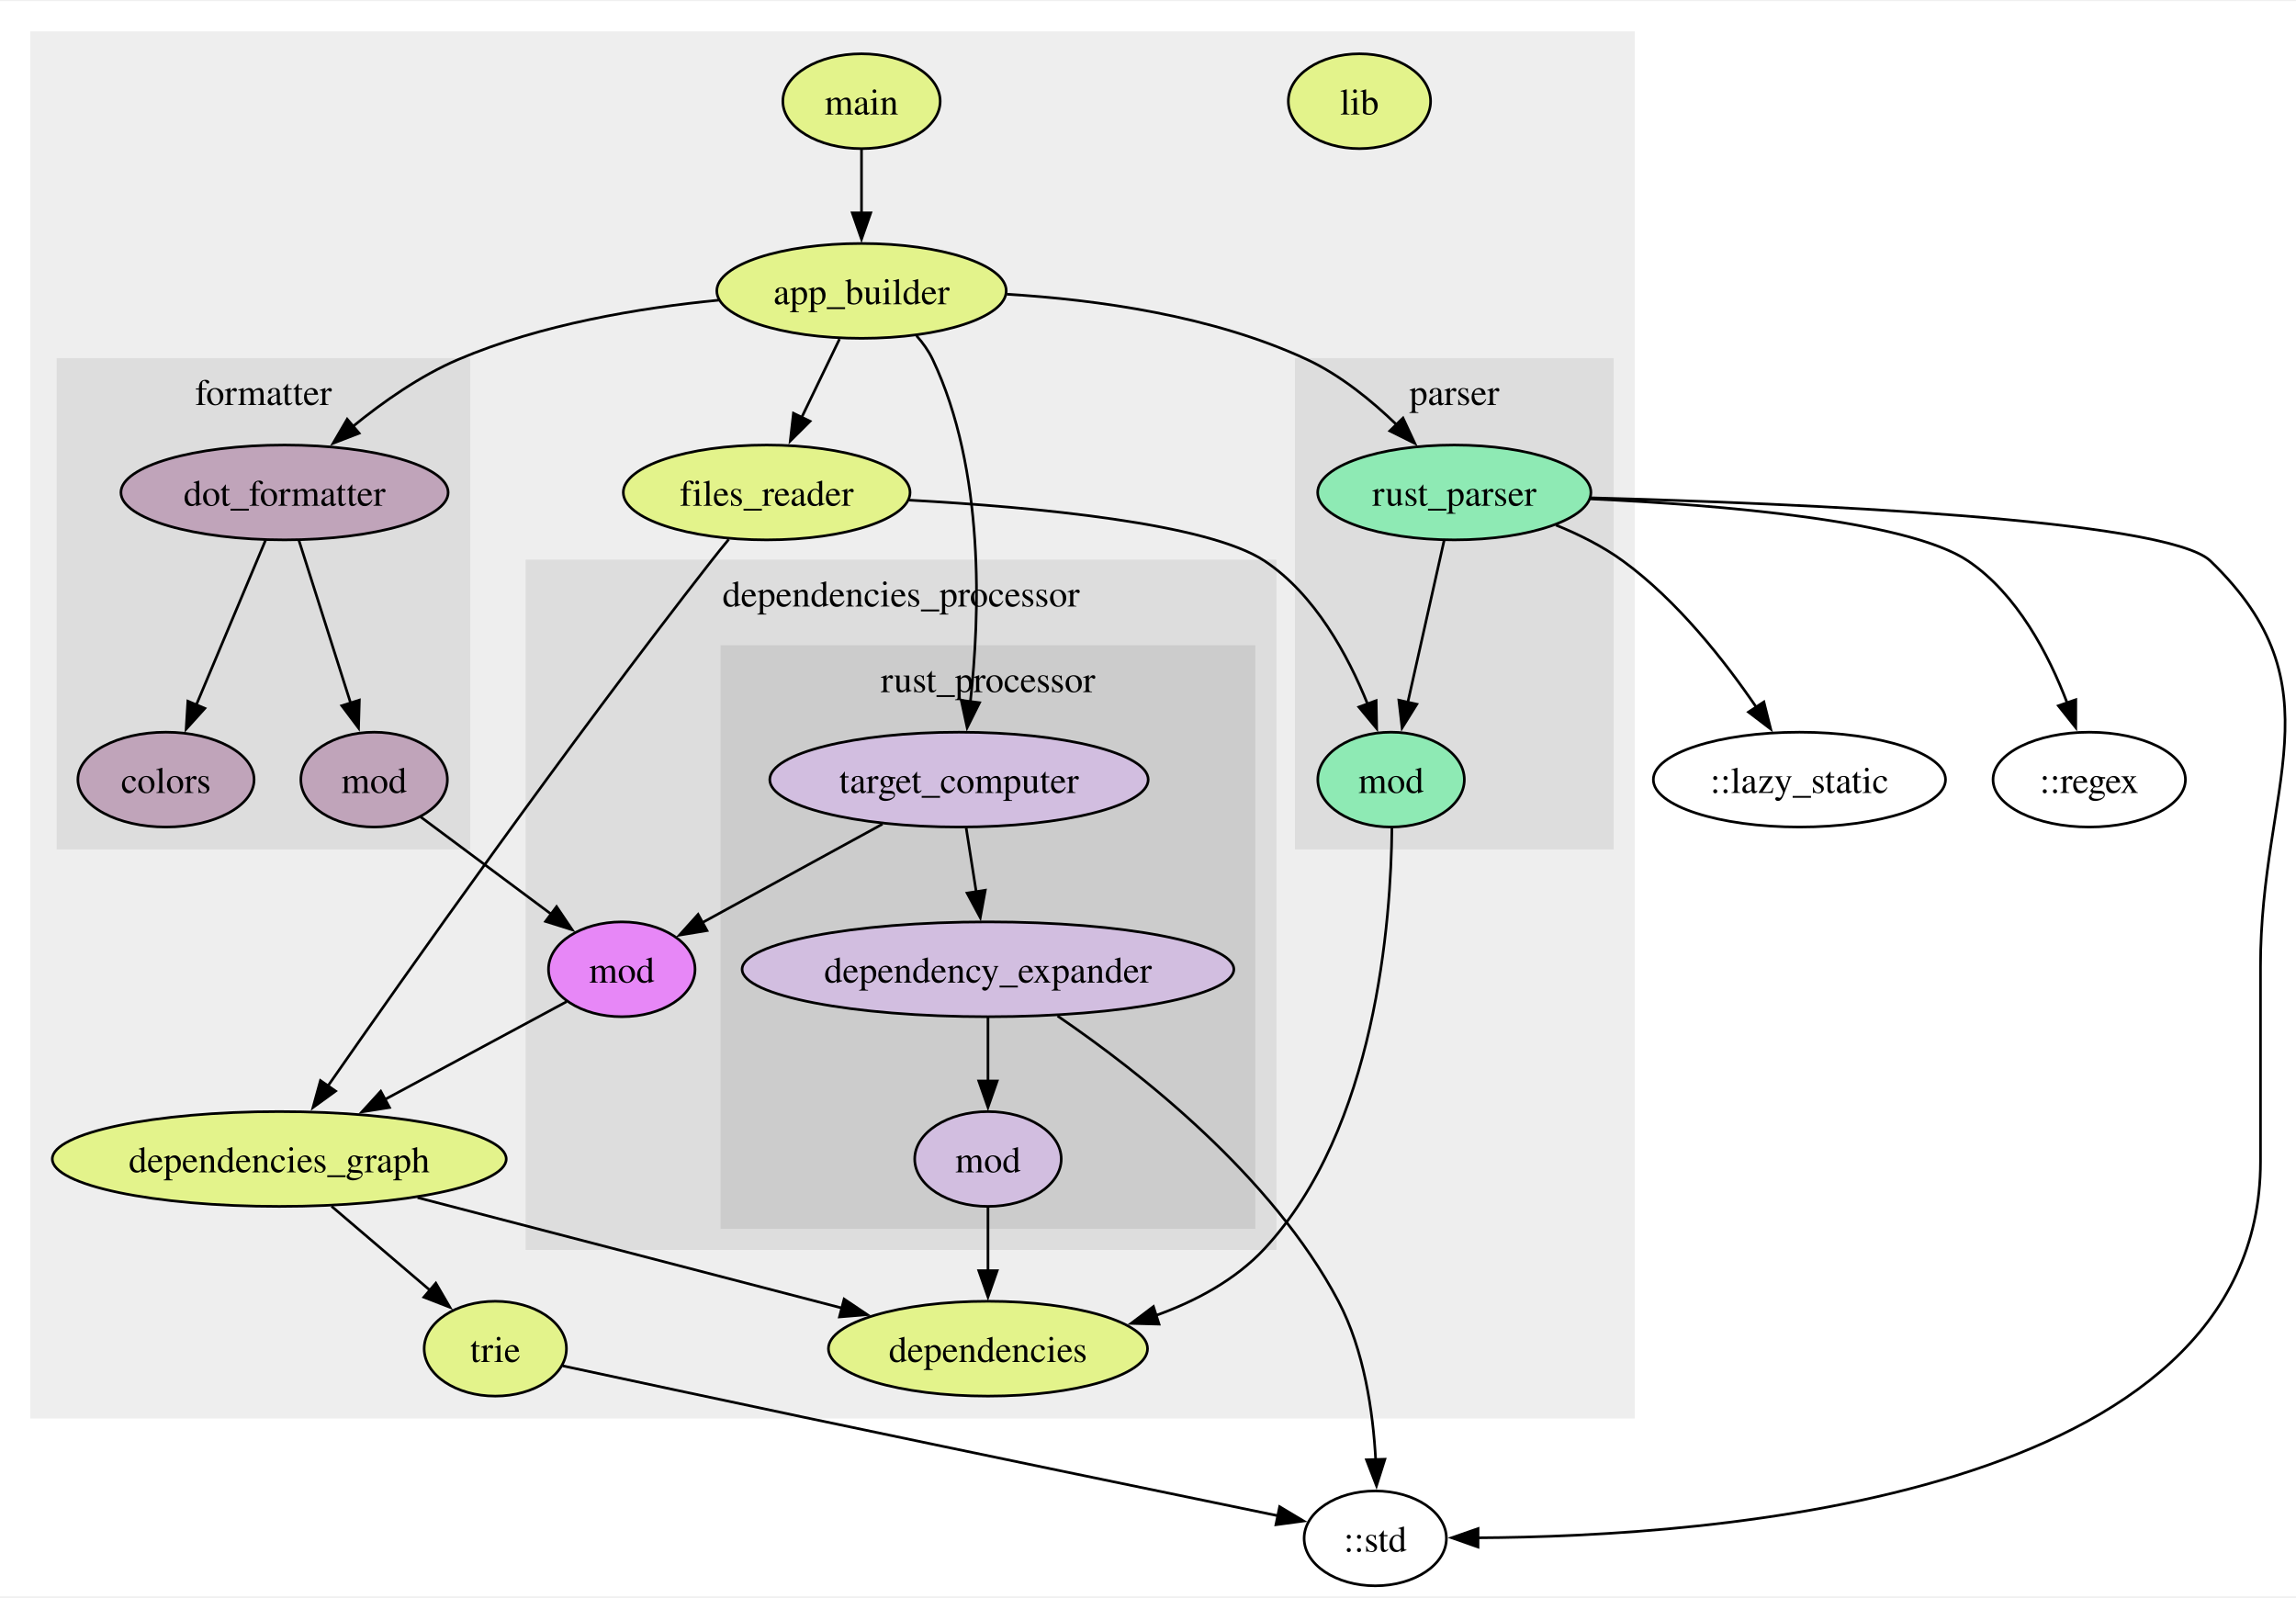
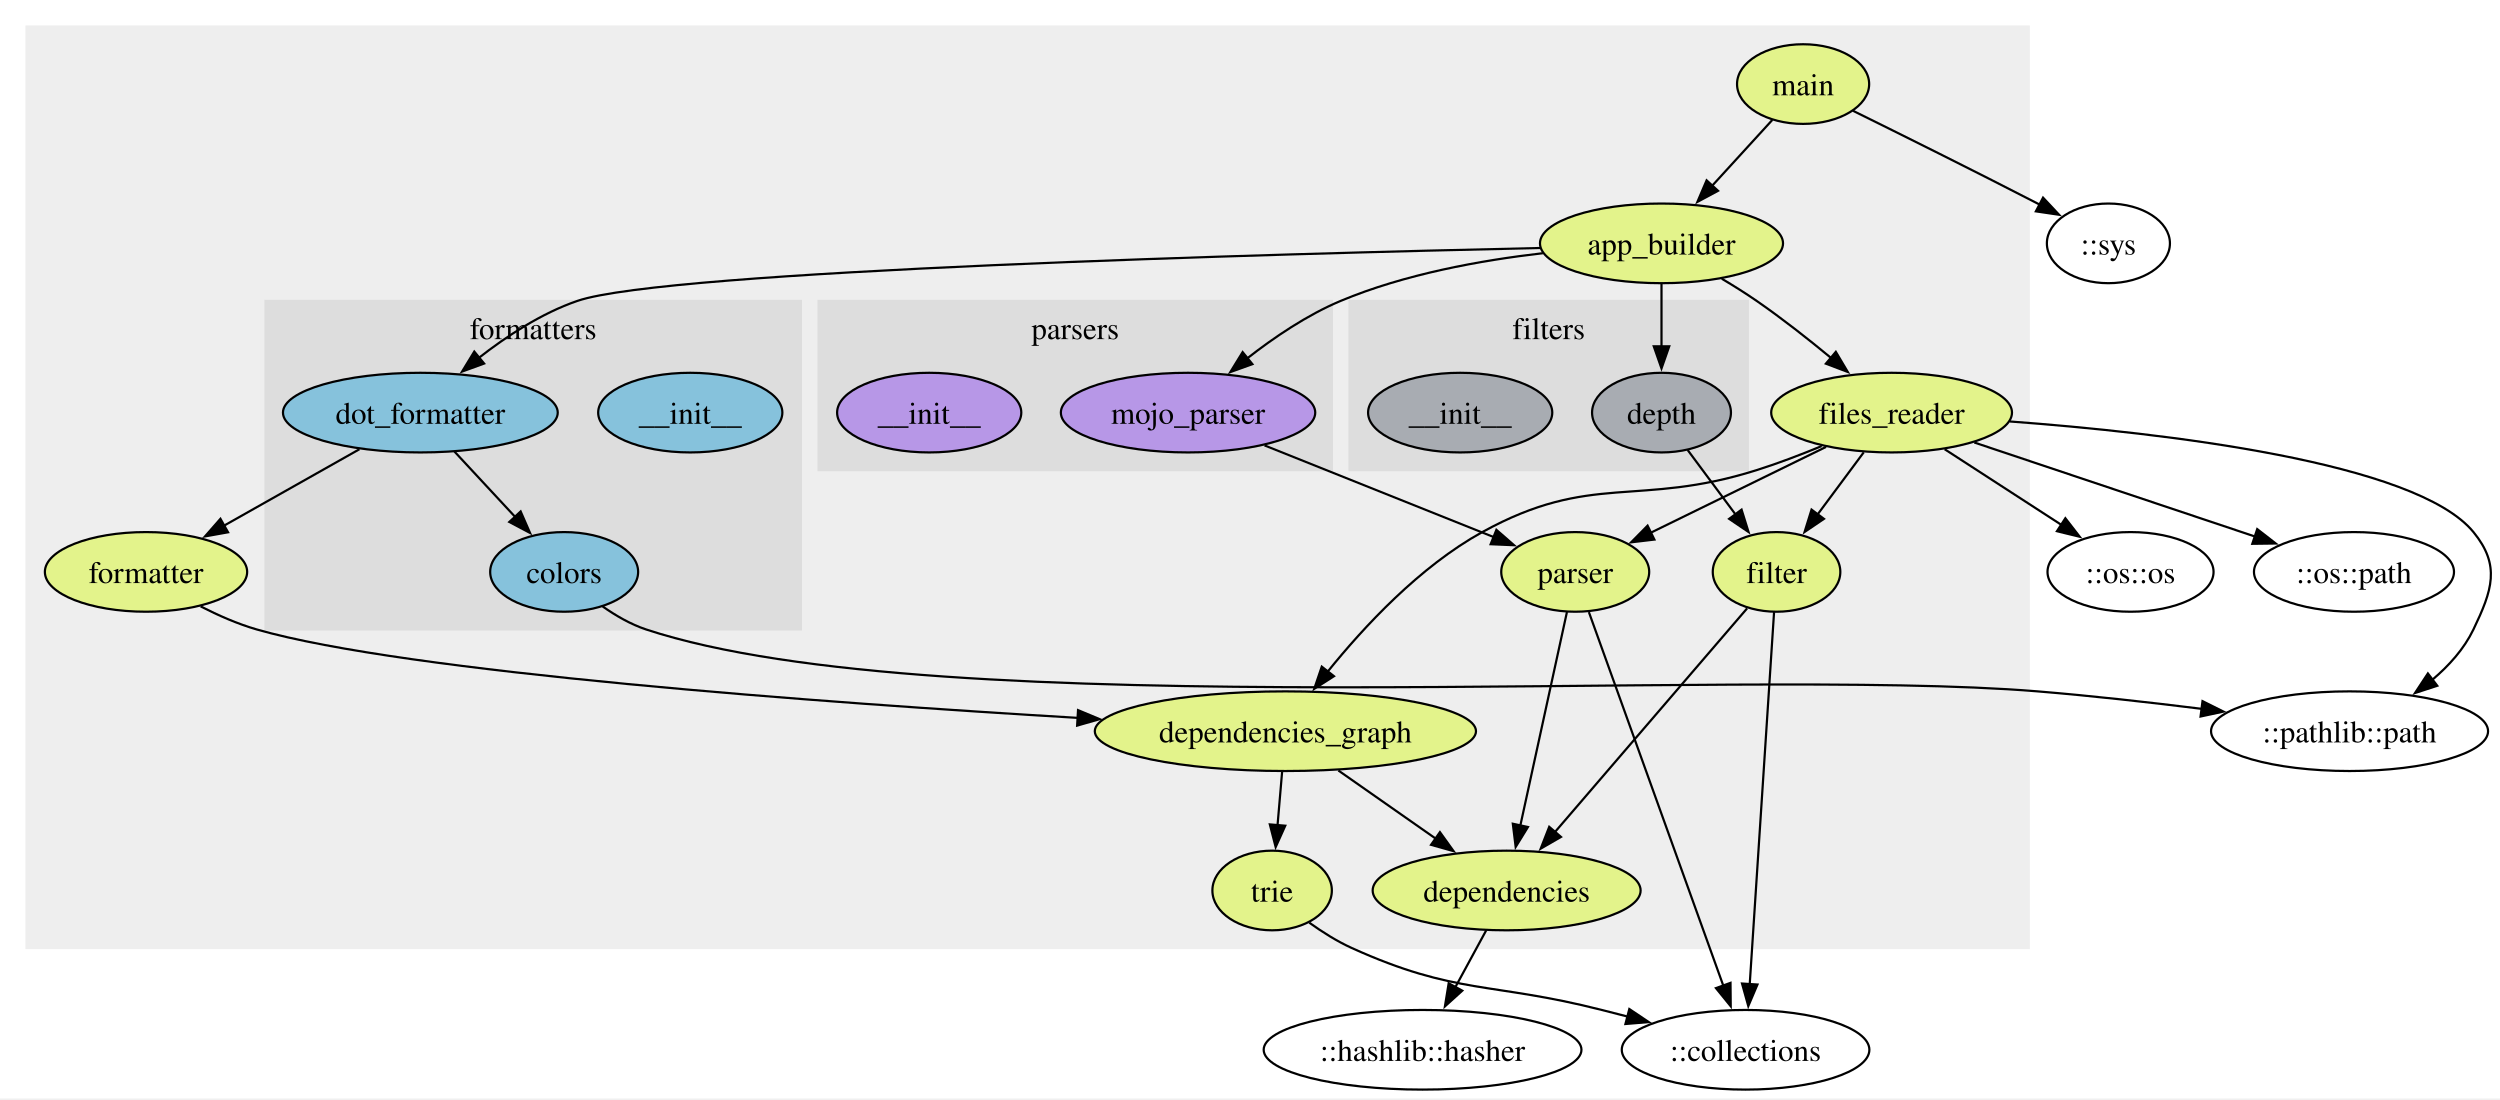
- <svg xmlns="http://www.w3.org/2000/svg" width="871pt" height="606pt" viewBox="0.00 0.00 871.48 605.50">
-   <g id="graph0" class="graph" transform="scale(1 1) rotate(0) translate(4 601.5)">
-     <polygon fill="white" stroke="none" points="-4,4 -4,-601.5 867.48,-601.5 867.48,4 -4,4" />
+ <svg xmlns="http://www.w3.org/2000/svg" width="1130pt" height="497pt" viewBox="0.00 0.00 1130.00 497.00">
+   <g id="graph0" class="graph" transform="scale(1 1) rotate(0) translate(4 492.5)">
+     <polygon fill="white" stroke="none" points="-4,4 -4,-492.5 1126.06,-492.5 1126.06,4 -4,4" />
    <g id="clust1" class="cluster">
-       <polygon fill="#eeeeee" stroke="#eeeeee" points="8,-64 8,-589.5 616,-589.5 616,-64 8,-64" />
+       <polygon fill="#eeeeee" stroke="#eeeeee" points="8,-64 8,-480.5 913,-480.5 913,-64 8,-64" />
    </g>
    <g id="clust2" class="cluster">
-       <polygon fill="#dddddd" stroke="#dddddd" points="196,-128 196,-389 480,-389 480,-128 196,-128" />
-       <text text-anchor="middle" x="338" y="-371.7" font-family="Times,serif" font-size="14.00">dependencies_processor</text>
+       <polygon fill="#dddddd" stroke="#dddddd" points="116,-208 116,-356.5 358,-356.5 358,-208 116,-208" />
+       <text xml:space="preserve" text-anchor="middle" x="237" y="-339.2" font-family="Times,serif" font-size="14.00">formatters</text>
    </g>
    <g id="clust3" class="cluster">
-       <polygon fill="#cccccc" stroke="#cccccc" points="270,-136 270,-356.5 472,-356.5 472,-136 270,-136" />
-       <text text-anchor="middle" x="371" y="-339.2" font-family="Times,serif" font-size="14.00">rust_processor</text>
+       <polygon fill="#dddddd" stroke="#dddddd" points="366,-280 366,-356.5 598,-356.5 598,-280 366,-280" />
+       <text xml:space="preserve" text-anchor="middle" x="482" y="-339.2" font-family="Times,serif" font-size="14.00">parsers</text>
    </g>
    <g id="clust4" class="cluster">
-       <polygon fill="#dddddd" stroke="#dddddd" points="18,-280 18,-465.5 174,-465.5 174,-280 18,-280" />
-       <text text-anchor="middle" x="96" y="-448.2" font-family="Times,serif" font-size="14.00">formatter</text>
-     </g>
-     <g id="clust5" class="cluster">
-       <polygon fill="#dddddd" stroke="#dddddd" points="488,-280 488,-465.5 608,-465.5 608,-280 488,-280" />
-       <text text-anchor="middle" x="548" y="-448.2" font-family="Times,serif" font-size="14.00">parser</text>
+       <polygon fill="#dddddd" stroke="#dddddd" points="606,-280 606,-356.5 786,-356.5 786,-280 606,-280" />
+       <text xml:space="preserve" text-anchor="middle" x="696" y="-339.2" font-family="Times,serif" font-size="14.00">filters</text>
    </g>
    <g id="node1" class="node">
-       <ellipse fill="#d2bee0" stroke="black" cx="371" cy="-234" rx="93.32" ry="18" />
-       <text text-anchor="middle" x="371" y="-228.95" font-family="Times,serif" font-size="14.00">dependency_expander</text>
+       <ellipse fill="#86c2dc" stroke="black" cx="186" cy="-306" rx="62.1" ry="18" />
+       <text xml:space="preserve" text-anchor="middle" x="186" y="-300.95" font-family="Times,serif" font-size="14.00">dot_formatter</text>
+     </g>
+     <g id="node3" class="node">
+       <ellipse fill="#86c2dc" stroke="black" cx="251" cy="-234" rx="33.44" ry="18" />
+       <text xml:space="preserve" text-anchor="middle" x="251" y="-228.95" font-family="Times,serif" font-size="14.00">colors</text>
+     </g>
+     <g id="edge13" class="edge">
+       <path fill="none" stroke="black" d="M201.4,-288.41C209.65,-279.53 219.95,-268.44 229.02,-258.67" />
+       <polygon fill="black" stroke="black" points="231.33,-261.33 235.57,-251.62 226.2,-256.57 231.33,-261.33" />
+     </g>
+     <g id="node14" class="node">
+       <ellipse fill="#e3f38b" stroke="black" cx="62" cy="-234" rx="45.72" ry="18" />
+       <text xml:space="preserve" text-anchor="middle" x="62" y="-228.95" font-family="Times,serif" font-size="14.00">formatter</text>
+     </g>
+     <g id="edge14" class="edge">
+       <path fill="none" stroke="black" d="M158.48,-289.46C140.46,-279.29 116.73,-265.9 97.32,-254.94" />
+       <polygon fill="black" stroke="black" points="99.08,-251.91 88.65,-250.04 95.64,-258.01 99.08,-251.91" />
    </g>
    <g id="node2" class="node">
-       <ellipse fill="#d2bee0" stroke="black" cx="371" cy="-162" rx="27.81" ry="18" />
-       <text text-anchor="middle" x="371" y="-156.95" font-family="Times,serif" font-size="14.00">mod</text>
+       <ellipse fill="#86c2dc" stroke="black" cx="308" cy="-306" rx="41.63" ry="18" />
+       <text xml:space="preserve" text-anchor="middle" x="308" y="-300.95" font-family="Times,serif" font-size="14.00">__init__</text>
+     </g>
+     <g id="node18" class="node">
+       <ellipse fill="none" stroke="black" cx="1058" cy="-162" rx="62.61" ry="18" />
+       <text xml:space="preserve" text-anchor="middle" x="1058" y="-156.95" font-family="Times,serif" font-size="14.00">::pathlib::path</text>
+     </g>
+     <g id="edge15" class="edge">
+       <path fill="none" stroke="black" d="M268.39,-218.39C274.25,-214.27 281.08,-210.29 288,-208 420.84,-164.07 777.56,-191.49 917,-180 941.29,-178 967.83,-175.01 991.28,-172.09" />
+       <polygon fill="black" stroke="black" points="991.53,-175.59 1001.01,-170.86 990.65,-168.64 991.53,-175.59" />
+     </g>
+     <g id="node4" class="node">
+       <ellipse fill="#b797e7" stroke="black" cx="416" cy="-306" rx="41.63" ry="18" />
+       <text xml:space="preserve" text-anchor="middle" x="416" y="-300.95" font-family="Times,serif" font-size="14.00">__init__</text>
+     </g>
+     <g id="node5" class="node">
+       <ellipse fill="#b797e7" stroke="black" cx="533" cy="-306" rx="57.49" ry="18" />
+       <text xml:space="preserve" text-anchor="middle" x="533" y="-300.95" font-family="Times,serif" font-size="14.00">mojo_parser</text>
+     </g>
+     <g id="node15" class="node">
+       <ellipse fill="#e3f38b" stroke="black" cx="708" cy="-234" rx="33.44" ry="18" />
+       <text xml:space="preserve" text-anchor="middle" x="708" y="-228.95" font-family="Times,serif" font-size="14.00">parser</text>
+     </g>
+     <g id="edge23" class="edge">
+       <path fill="none" stroke="black" d="M567.57,-291.17C597.47,-279.21 640.57,-261.97 671.12,-249.75" />
+       <polygon fill="black" stroke="black" points="672.37,-253.02 680.36,-246.06 669.77,-246.52 672.37,-253.02" />
+     </g>
+     <g id="node6" class="node">
+       <ellipse fill="#a8acb2" stroke="black" cx="656" cy="-306" rx="41.63" ry="18" />
+       <text xml:space="preserve" text-anchor="middle" x="656" y="-300.95" font-family="Times,serif" font-size="14.00">__init__</text>
+     </g>
+     <g id="node7" class="node">
+       <ellipse fill="#a8acb2" stroke="black" cx="747" cy="-306" rx="31.39" ry="18" />
+       <text xml:space="preserve" text-anchor="middle" x="747" y="-300.95" font-family="Times,serif" font-size="14.00">depth</text>
+     </g>
+     <g id="node16" class="node">
+       <ellipse fill="#e3f38b" stroke="black" cx="799" cy="-234" rx="28.83" ry="18" />
+       <text xml:space="preserve" text-anchor="middle" x="799" y="-228.95" font-family="Times,serif" font-size="14.00">filter</text>
+     </g>
+     <g id="edge26" class="edge">
+       <path fill="none" stroke="black" d="M758.8,-289.12C765.18,-280.52 773.21,-269.72 780.41,-260.02" />
+       <polygon fill="black" stroke="black" points="783.19,-262.15 786.34,-252.04 777.57,-257.98 783.19,-262.15" />
+     </g>
+     <g id="node8" class="node">
+       <ellipse fill="#e3f38b" stroke="black" cx="811" cy="-454.5" rx="29.86" ry="18" />
+       <text xml:space="preserve" text-anchor="middle" x="811" y="-449.45" font-family="Times,serif" font-size="14.00">main</text>
+     </g>
+     <g id="node9" class="node">
+       <ellipse fill="#e3f38b" stroke="black" cx="747" cy="-382.5" rx="54.93" ry="18" />
+       <text xml:space="preserve" text-anchor="middle" x="747" y="-377.45" font-family="Times,serif" font-size="14.00">app_builder</text>
+     </g>
+     <g id="edge1" class="edge">
+       <path fill="none" stroke="black" d="M797.11,-438.31C789.15,-429.6 778.96,-418.46 769.85,-408.49" />
+       <polygon fill="black" stroke="black" points="772.55,-406.26 763.22,-401.24 767.39,-410.99 772.55,-406.26" />
+     </g>
+     <g id="node17" class="node">
+       <ellipse fill="none" stroke="black" cx="949" cy="-382.5" rx="27.81" ry="18" />
+       <text xml:space="preserve" text-anchor="middle" x="949" y="-377.45" font-family="Times,serif" font-size="14.00">::sys</text>
+     </g>
+     <g id="edge2" class="edge">
+       <path fill="none" stroke="black" d="M833.41,-442.49C854.93,-431.88 888.29,-415.3 917,-400.5 917.34,-400.33 917.67,-400.15 918.01,-399.98" />
+       <polygon fill="black" stroke="black" points="919.46,-403.17 926.7,-395.43 916.21,-396.97 919.46,-403.17" />
+     </g>
+     <g id="edge4" class="edge">
+       <path fill="none" stroke="black" d="M692.25,-380.41C573.01,-377.78 297.24,-370.28 257,-356.5 240.76,-350.94 224.87,-340.48 212.25,-330.6" />
+       <polygon fill="black" stroke="black" points="214.82,-328.18 204.86,-324.55 210.38,-333.59 214.82,-328.18" />
+     </g>
+     <g id="edge5" class="edge">
+       <path fill="none" stroke="black" d="M693.38,-378.05C665.31,-374.83 630.86,-368.59 602,-356.5 586.83,-350.15 571.78,-339.93 559.62,-330.42" />
+       <polygon fill="black" stroke="black" points="562.08,-327.91 552.11,-324.32 557.67,-333.35 562.08,-327.91" />
+     </g>
+     <g id="edge6" class="edge">
+       <path fill="none" stroke="black" d="M747,-364.22C747,-355.82 747,-345.49 747,-335.93" />
+       <polygon fill="black" stroke="black" points="750.5,-335.96 747,-325.96 743.5,-335.96 750.5,-335.96" />
+     </g>
+     <g id="node10" class="node">
+       <ellipse fill="#e3f38b" stroke="black" cx="851" cy="-306" rx="54.42" ry="18" />
+       <text xml:space="preserve" text-anchor="middle" x="851" y="-300.95" font-family="Times,serif" font-size="14.00">files_reader</text>
+     </g>
+     <g id="edge3" class="edge">
+       <path fill="none" stroke="black" d="M774.23,-366.52C779.56,-363.36 785.03,-359.93 790,-356.5 801.46,-348.59 813.48,-339.12 823.79,-330.58" />
+       <polygon fill="black" stroke="black" points="825.79,-333.48 831.2,-324.37 821.29,-328.12 825.79,-333.48" />
+     </g>
+     <g id="node13" class="node">
+       <ellipse fill="#e3f38b" stroke="black" cx="577" cy="-162" rx="86.15" ry="18" />
+       <text xml:space="preserve" text-anchor="middle" x="577" y="-156.95" font-family="Times,serif" font-size="14.00">dependencies_graph</text>
+     </g>
+     <g id="edge7" class="edge">
+       <path fill="none" stroke="black" d="M819.39,-290.88C810.05,-287.02 799.71,-283.06 790,-280 736.12,-263.01 715.48,-279.27 666,-252 637.75,-236.43 612.49,-209.22 596.16,-188.98" />
+       <polygon fill="black" stroke="black" points="598.95,-186.86 590.03,-181.15 593.44,-191.18 598.95,-186.86" />
    </g>
    <g id="edge8" class="edge">
-       <path fill="none" stroke="black" d="M371,-215.7C371,-208.41 371,-199.73 371,-191.54" />
-       <polygon fill="black" stroke="black" points="374.5,-191.62 371,-181.62 367.5,-191.62 374.5,-191.62" />
-     </g>
-     <g id="node17" class="node">
-       <ellipse fill="none" stroke="black" cx="518" cy="-18" rx="27" ry="18" />
-       <text text-anchor="middle" x="518" y="-12.95" font-family="Times,serif" font-size="14.00">::std</text>
+       <path fill="none" stroke="black" d="M821.37,-290.5C798.28,-279.19 766.2,-263.49 742.05,-251.67" />
+       <polygon fill="black" stroke="black" points="743.79,-248.62 733.27,-247.37 740.71,-254.91 743.79,-248.62" />
    </g>
    <g id="edge9" class="edge">
-       <path fill="none" stroke="black" d="M397.42,-216.28C428.44,-195.12 478.83,-155.63 504,-108 513.79,-89.48 517.17,-65.99 518.16,-47.79" />
-       <polygon fill="black" stroke="black" points="521.66,-48.05 518.47,-37.95 514.66,-47.83 521.66,-48.05" />
+       <path fill="none" stroke="black" d="M838.41,-288.05C832.17,-279.65 824.5,-269.32 817.59,-260.02" />
+       <polygon fill="black" stroke="black" points="820.43,-257.98 811.66,-252.04 814.82,-262.16 820.43,-257.98" />
+     </g>
+     <g id="edge10" class="edge">
+       <path fill="none" stroke="black" d="M904.39,-302C973.46,-296.87 1088.04,-283.72 1114,-252 1126.39,-236.87 1122.45,-225.63 1114,-208 1109.78,-199.19 1102.89,-191.56 1095.37,-185.21" />
+       <polygon fill="black" stroke="black" points="1097.65,-182.54 1087.58,-179.26 1093.41,-188.11 1097.65,-182.54" />
+     </g>
+     <g id="node19" class="node">
+       <ellipse fill="none" stroke="black" cx="959" cy="-234" rx="37.53" ry="18" />
+       <text xml:space="preserve" text-anchor="middle" x="959" y="-228.95" font-family="Times,serif" font-size="14.00">::os::os</text>
+     </g>
+     <g id="edge11" class="edge">
+       <path fill="none" stroke="black" d="M874.97,-289.46C890.55,-279.36 911.03,-266.09 927.87,-255.18" />
+       <polygon fill="black" stroke="black" points="929.54,-258.26 936.03,-249.89 925.73,-252.39 929.54,-258.26" />
+     </g>
+     <g id="node20" class="node">
+       <ellipse fill="none" stroke="black" cx="1060" cy="-234" rx="45.21" ry="18" />
+       <text xml:space="preserve" text-anchor="middle" x="1060" y="-228.95" font-family="Times,serif" font-size="14.00">::os::path</text>
+     </g>
+     <g id="edge12" class="edge">
+       <path fill="none" stroke="black" d="M888.37,-292.49C923.95,-280.57 977.55,-262.62 1015.37,-249.95" />
+       <polygon fill="black" stroke="black" points="1016.26,-253.34 1024.63,-246.84 1014.04,-246.7 1016.26,-253.34" />
    </g>
    <g id="node11" class="node">
-       <ellipse fill="#e3f38b" stroke="black" cx="371" cy="-90" rx="60.56" ry="18" />
-       <text text-anchor="middle" x="371" y="-84.95" font-family="Times,serif" font-size="14.00">dependencies</text>
-     </g>
-     <g id="edge10" class="edge">
-       <path fill="none" stroke="black" d="M371,-143.7C371,-136.41 371,-127.73 371,-119.54" />
-       <polygon fill="black" stroke="black" points="374.5,-119.62 371,-109.62 367.5,-119.62 374.5,-119.62" />
-     </g>
-     <g id="node3" class="node">
-       <ellipse fill="#d2bee0" stroke="black" cx="360" cy="-306" rx="71.82" ry="18" />
-       <text text-anchor="middle" x="360" y="-300.95" font-family="Times,serif" font-size="14.00">target_computer</text>
-     </g>
-     <g id="edge12" class="edge">
-       <path fill="none" stroke="black" d="M362.72,-287.7C363.88,-280.32 365.26,-271.52 366.56,-263.25" />
-       <polygon fill="black" stroke="black" points="369.98,-264.02 368.08,-253.6 363.07,-262.93 369.98,-264.02" />
-     </g>
-     <g id="node4" class="node">
-       <ellipse fill="#e787f7" stroke="black" cx="232" cy="-234" rx="27.81" ry="18" />
-       <text text-anchor="middle" x="232" y="-228.95" font-family="Times,serif" font-size="14.00">mod</text>
-     </g>
-     <g id="edge11" class="edge">
-       <path fill="none" stroke="black" d="M330.95,-289.12C310.51,-277.94 283.2,-263 262.45,-251.65" />
-       <polygon fill="black" stroke="black" points="264.34,-248.7 253.89,-246.97 260.98,-254.84 264.34,-248.7" />
+       <ellipse fill="#e3f38b" stroke="black" cx="571" cy="-90" rx="27" ry="18" />
+       <text xml:space="preserve" text-anchor="middle" x="571" y="-84.95" font-family="Times,serif" font-size="14.00">trie</text>
+     </g>
+     <g id="node21" class="node">
+       <ellipse fill="none" stroke="black" cx="785" cy="-18" rx="55.96" ry="18" />
+       <text xml:space="preserve" text-anchor="middle" x="785" y="-12.95" font-family="Times,serif" font-size="14.00">::collections</text>
+     </g>
+     <g id="edge16" class="edge">
+       <path fill="none" stroke="black" d="M587.81,-75.44C593.62,-71.28 600.34,-67.01 607,-64 654.14,-42.67 669.86,-48.77 720,-36 723.79,-35.04 727.7,-34.03 731.63,-33.02" />
+       <polygon fill="black" stroke="black" points="732.45,-36.42 741.25,-30.52 730.69,-29.65 732.45,-36.42" />
    </g>
    <g id="node12" class="node">
-       <ellipse fill="#e3f38b" stroke="black" cx="102" cy="-162" rx="86.15" ry="18" />
-       <text text-anchor="middle" x="102" y="-156.95" font-family="Times,serif" font-size="14.00">dependencies_graph</text>
-     </g>
-     <g id="edge7" class="edge">
-       <path fill="none" stroke="black" d="M211.11,-221.75C192.57,-211.77 164.94,-196.89 142.13,-184.61" />
-       <polygon fill="black" stroke="black" points="143.84,-181.55 133.37,-179.89 140.52,-187.72 143.84,-181.55" />
-     </g>
-     <g id="node5" class="node">
-       <ellipse fill="#c0a4ba" stroke="black" cx="59" cy="-306" rx="33.44" ry="18" />
-       <text text-anchor="middle" x="59" y="-300.95" font-family="Times,serif" font-size="14.00">colors</text>
-     </g>
-     <g id="node6" class="node">
-       <ellipse fill="#c0a4ba" stroke="black" cx="104" cy="-415" rx="62.1" ry="18" />
-       <text text-anchor="middle" x="104" y="-409.95" font-family="Times,serif" font-size="14.00">dot_formatter</text>
-     </g>
-     <g id="edge15" class="edge">
-       <path fill="none" stroke="black" d="M96.77,-396.81C89.68,-379.94 78.75,-353.95 70.47,-334.27" />
-       <polygon fill="black" stroke="black" points="73.75,-333.05 66.65,-325.19 67.3,-335.77 73.75,-333.05" />
-     </g>
-     <g id="node7" class="node">
-       <ellipse fill="#c0a4ba" stroke="black" cx="138" cy="-306" rx="27.81" ry="18" />
-       <text text-anchor="middle" x="138" y="-300.95" font-family="Times,serif" font-size="14.00">mod</text>
-     </g>
-     <g id="edge16" class="edge">
-       <path fill="none" stroke="black" d="M109.46,-396.81C114.77,-380.12 122.91,-354.5 129.14,-334.89" />
-       <polygon fill="black" stroke="black" points="132.4,-336.18 132.09,-325.59 125.73,-334.06 132.4,-336.18" />
+       <ellipse fill="#e3f38b" stroke="black" cx="677" cy="-90" rx="60.56" ry="18" />
+       <text xml:space="preserve" text-anchor="middle" x="677" y="-84.95" font-family="Times,serif" font-size="14.00">dependencies</text>
+     </g>
+     <g id="node22" class="node">
+       <ellipse fill="none" stroke="black" cx="639" cy="-18" rx="71.82" ry="18" />
+       <text xml:space="preserve" text-anchor="middle" x="639" y="-12.95" font-family="Times,serif" font-size="14.00">::hashlib::hasher</text>
    </g>
    <g id="edge17" class="edge">
-       <path fill="none" stroke="black" d="M155.68,-291.83C169.73,-281.37 189.6,-266.58 205.54,-254.7" />
-       <polygon fill="black" stroke="black" points="207.25,-257.79 213.18,-249.01 203.07,-252.18 207.25,-257.79" />
-     </g>
-     <g id="node8" class="node">
-       <ellipse fill="#8eeab4" stroke="black" cx="524" cy="-306" rx="27.81" ry="18" />
-       <text text-anchor="middle" x="524" y="-300.95" font-family="Times,serif" font-size="14.00">mod</text>
+       <path fill="none" stroke="black" d="M667.8,-72.05C663.62,-64.35 658.56,-55.03 653.85,-46.36" />
+       <polygon fill="black" stroke="black" points="656.95,-44.72 649.1,-37.61 650.8,-48.06 656.95,-44.72" />
+     </g>
+     <g id="edge18" class="edge">
+       <path fill="none" stroke="black" d="M575.52,-143.7C574.89,-136.41 574.15,-127.73 573.45,-119.54" />
+       <polygon fill="black" stroke="black" points="576.94,-119.28 572.6,-109.61 569.96,-119.87 576.94,-119.28" />
    </g>
    <g id="edge19" class="edge">
-       <path fill="none" stroke="black" d="M524.32,-287.66C524.01,-252.78 518.36,-173.61 476,-128 464.94,-116.09 449.82,-108.01 434.49,-102.53" />
-       <polygon fill="black" stroke="black" points="435.93,-99.32 425.34,-99.6 433.8,-105.99 435.93,-99.32" />
-     </g>
-     <g id="node9" class="node">
-       <ellipse fill="#8eeab4" stroke="black" cx="548" cy="-415" rx="51.86" ry="18" />
-       <text text-anchor="middle" x="548" y="-409.95" font-family="Times,serif" font-size="14.00">rust_parser</text>
+       <path fill="none" stroke="black" d="M600.95,-144.23C614.22,-134.94 630.89,-123.28 645.24,-113.23" />
+       <polygon fill="black" stroke="black" points="646.85,-116.38 653.03,-107.78 642.83,-110.64 646.85,-116.38" />
    </g>
    <g id="edge20" class="edge">
-       <path fill="none" stroke="black" d="M544.14,-396.81C540.42,-380.2 534.71,-354.74 530.32,-335.16" />
-       <polygon fill="black" stroke="black" points="533.78,-334.62 528.18,-325.63 526.95,-336.15 533.78,-334.62" />
+       <path fill="none" stroke="black" d="M86.7,-218.4C94.55,-214.39 103.42,-210.47 112,-208 179.42,-188.61 368.05,-174.88 483.3,-168.01" />
+       <polygon fill="black" stroke="black" points="483.27,-171.52 493.05,-167.44 482.86,-164.53 483.27,-171.52" />
    </g>
    <g id="edge21" class="edge">
-       <path fill="none" stroke="black" d="M599.73,-412.96C677.8,-410.88 818.47,-404.95 835,-389 884.63,-341.12 854,-303.96 854,-235 854,-235 854,-235 854,-161 854,-33.25 645.36,-18.66 556.9,-18.22" />
-       <polygon fill="black" stroke="black" points="557,-14.71 547.01,-18.23 557.02,-21.71 557,-14.71" />
-     </g>
-     <g id="node18" class="node">
-       <ellipse fill="none" stroke="black" cx="679" cy="-306" rx="55.45" ry="18" />
-       <text text-anchor="middle" x="679" y="-300.95" font-family="Times,serif" font-size="14.00">::lazy_static</text>
+       <path fill="none" stroke="black" d="M704.26,-215.87C699.02,-191.88 689.44,-147.99 683.15,-119.16" />
+       <polygon fill="black" stroke="black" points="686.63,-118.69 681.08,-109.67 679.79,-120.18 686.63,-118.69" />
    </g>
    <g id="edge22" class="edge">
-       <path fill="none" stroke="black" d="M586.55,-402.62C595.37,-399.05 604.38,-394.54 612,-389 632.69,-373.94 650.7,-351.01 662.81,-333.22" />
-       <polygon fill="black" stroke="black" points="665.51,-335.49 668.09,-325.22 659.66,-331.64 665.51,-335.49" />
-     </g>
-     <g id="node19" class="node">
-       <ellipse fill="none" stroke="black" cx="789" cy="-306" rx="36.51" ry="18" />
-       <text text-anchor="middle" x="789" y="-300.95" font-family="Times,serif" font-size="14.00">::regex</text>
-     </g>
-     <g id="edge23" class="edge">
-       <path fill="none" stroke="black" d="M599.68,-412.55C649.41,-410.26 720.29,-404.32 743,-389 761.71,-376.37 773.63,-353.46 780.64,-335.06" />
-       <polygon fill="black" stroke="black" points="783.9,-336.34 783.88,-325.74 777.29,-334.03 783.9,-336.34" />
-     </g>
-     <g id="node10" class="node">
-       <ellipse fill="#e3f38b" stroke="black" cx="323" cy="-491.5" rx="54.93" ry="18" />
-       <text text-anchor="middle" x="323" y="-486.45" font-family="Times,serif" font-size="14.00">app_builder</text>
-     </g>
-     <g id="edge1" class="edge">
-       <path fill="none" stroke="black" d="M343.88,-474.48C346.31,-471.75 348.47,-468.73 350,-465.5 369.91,-423.58 367.96,-368.26 364.29,-335.29" />
-       <polygon fill="black" stroke="black" points="367.81,-335.2 363.09,-325.72 360.86,-336.08 367.81,-335.2" />
-     </g>
-     <g id="edge3" class="edge">
-       <path fill="none" stroke="black" d="M268.84,-487.99C238.75,-485.06 201.2,-478.79 170,-465.5 155.55,-459.34 141.36,-449.38 129.87,-439.99" />
-       <polygon fill="black" stroke="black" points="132.31,-437.48 122.43,-433.66 127.78,-442.81 132.31,-437.48" />
-     </g>
-     <g id="edge4" class="edge">
-       <path fill="none" stroke="black" d="M378.17,-490.23C412.35,-488.19 456.37,-482.07 492,-465.5 504.74,-459.57 516.72,-449.81 526.31,-440.5" />
-       <polygon fill="black" stroke="black" points="528.53,-443.24 533.01,-433.64 523.52,-438.35 528.53,-443.24" />
-     </g>
-     <g id="node13" class="node">
-       <ellipse fill="#e3f38b" stroke="black" cx="287" cy="-415" rx="54.42" ry="18" />
-       <text text-anchor="middle" x="287" y="-409.95" font-family="Times,serif" font-size="14.00">files_reader</text>
-     </g>
-     <g id="edge2" class="edge">
-       <path fill="none" stroke="black" d="M314.65,-473.22C310.38,-464.38 305.08,-453.41 300.27,-443.45" />
-       <polygon fill="black" stroke="black" points="303.47,-442.03 295.96,-434.55 297.16,-445.07 303.47,-442.03" />
-     </g>
-     <g id="edge5" class="edge">
-       <path fill="none" stroke="black" d="M154.5,-147.34C200.93,-135.26 268.44,-117.69 315.69,-105.39" />
-       <polygon fill="black" stroke="black" points="316.39,-108.83 325.18,-102.92 314.62,-102.05 316.39,-108.83" />
-     </g>
-     <g id="node16" class="node">
-       <ellipse fill="#e3f38b" stroke="black" cx="184" cy="-90" rx="27" ry="18" />
-       <text text-anchor="middle" x="184" y="-84.95" font-family="Times,serif" font-size="14.00">trie</text>
-     </g>
-     <g id="edge6" class="edge">
-       <path fill="none" stroke="black" d="M121.85,-144.05C133.11,-134.45 147.29,-122.34 159.26,-112.12" />
-       <polygon fill="black" stroke="black" points="161.42,-114.88 166.76,-105.72 156.88,-109.55 161.42,-114.88" />
-     </g>
-     <g id="edge14" class="edge">
-       <path fill="none" stroke="black" d="M341.14,-412.08C389.02,-409.44 454.5,-403.29 476,-389 495.12,-376.3 507.63,-353.19 515.07,-334.73" />
-       <polygon fill="black" stroke="black" points="518.34,-335.98 518.54,-325.39 511.78,-333.55 518.34,-335.98" />
-     </g>
-     <g id="edge13" class="edge">
-       <path fill="none" stroke="black" d="M272.6,-397.19C270.36,-394.48 268.09,-391.68 266,-389 211.02,-318.62 150.24,-232.49 120.48,-189.73" />
-       <polygon fill="black" stroke="black" points="123.38,-187.78 114.8,-181.56 117.63,-191.77 123.38,-187.78" />
-     </g>
-     <g id="node14" class="node">
-       <ellipse fill="#e3f38b" stroke="black" cx="512" cy="-563.5" rx="27" ry="18" />
-       <text text-anchor="middle" x="512" y="-558.45" font-family="Times,serif" font-size="14.00">lib</text>
-     </g>
-     <g id="node15" class="node">
-       <ellipse fill="#e3f38b" stroke="black" cx="323" cy="-563.5" rx="29.86" ry="18" />
-       <text text-anchor="middle" x="323" y="-558.45" font-family="Times,serif" font-size="14.00">main</text>
-     </g>
-     <g id="edge18" class="edge">
-       <path fill="none" stroke="black" d="M323,-545.2C323,-537.91 323,-529.23 323,-521.04" />
-       <polygon fill="black" stroke="black" points="326.5,-521.12 323,-511.12 319.5,-521.12 326.5,-521.12" />
+       <path fill="none" stroke="black" d="M714.17,-215.85C727.43,-178.99 758.76,-91.92 774.94,-46.96" />
+       <polygon fill="black" stroke="black" points="778.19,-48.25 778.29,-37.66 771.61,-45.88 778.19,-48.25" />
    </g>
    <g id="edge24" class="edge">
-       <path fill="none" stroke="black" d="M209.55,-83.49C233.25,-78.4 269.5,-70.63 301,-64 364.29,-50.68 438.02,-35.45 481.19,-26.56" />
-       <polygon fill="black" stroke="black" points="481.7,-30.03 490.79,-24.59 480.29,-23.18 481.7,-30.03" />
+       <path fill="none" stroke="black" d="M785.71,-217.53C764.78,-193.17 723.92,-145.61 698.69,-116.25" />
+       <polygon fill="black" stroke="black" points="701.56,-114.21 692.39,-108.91 696.25,-118.78 701.56,-114.21" />
+     </g>
+     <g id="edge25" class="edge">
+       <path fill="none" stroke="black" d="M797.88,-215.85C795.48,-179.14 789.82,-92.66 786.87,-47.53" />
+       <polygon fill="black" stroke="black" points="790.37,-47.49 786.23,-37.74 783.39,-47.95 790.37,-47.49" />
    </g>
  </g>
</svg>
